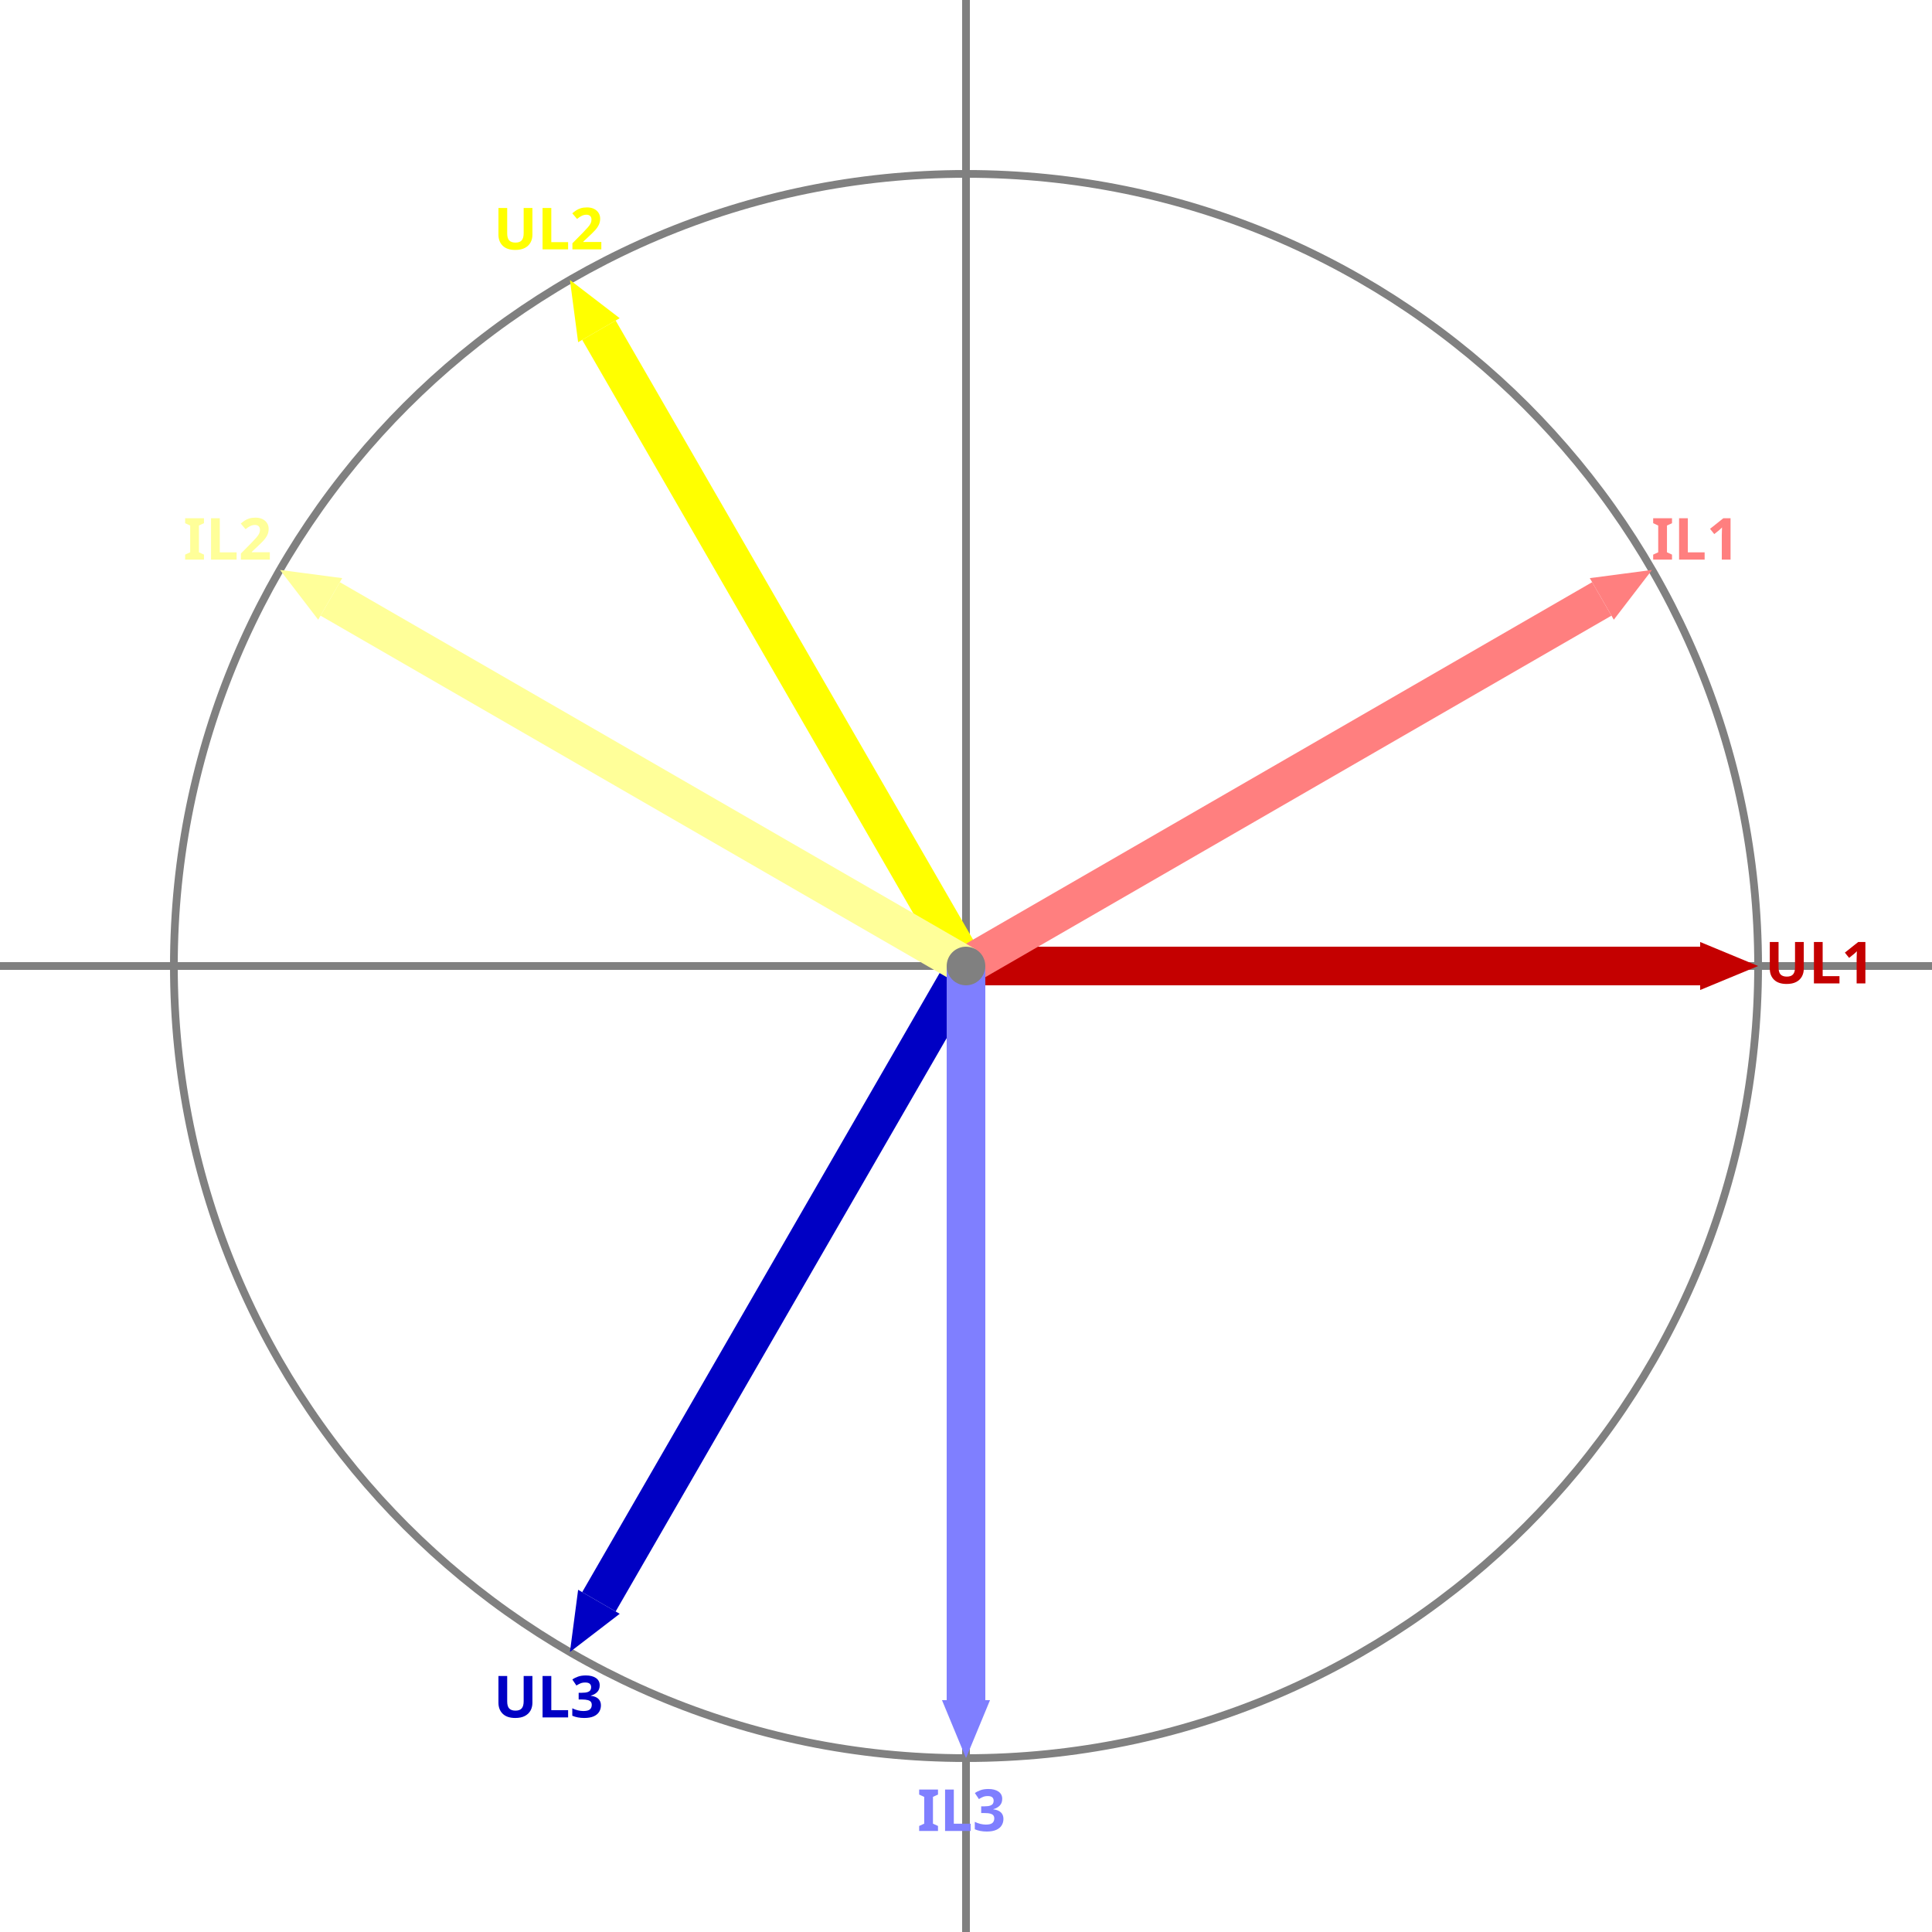
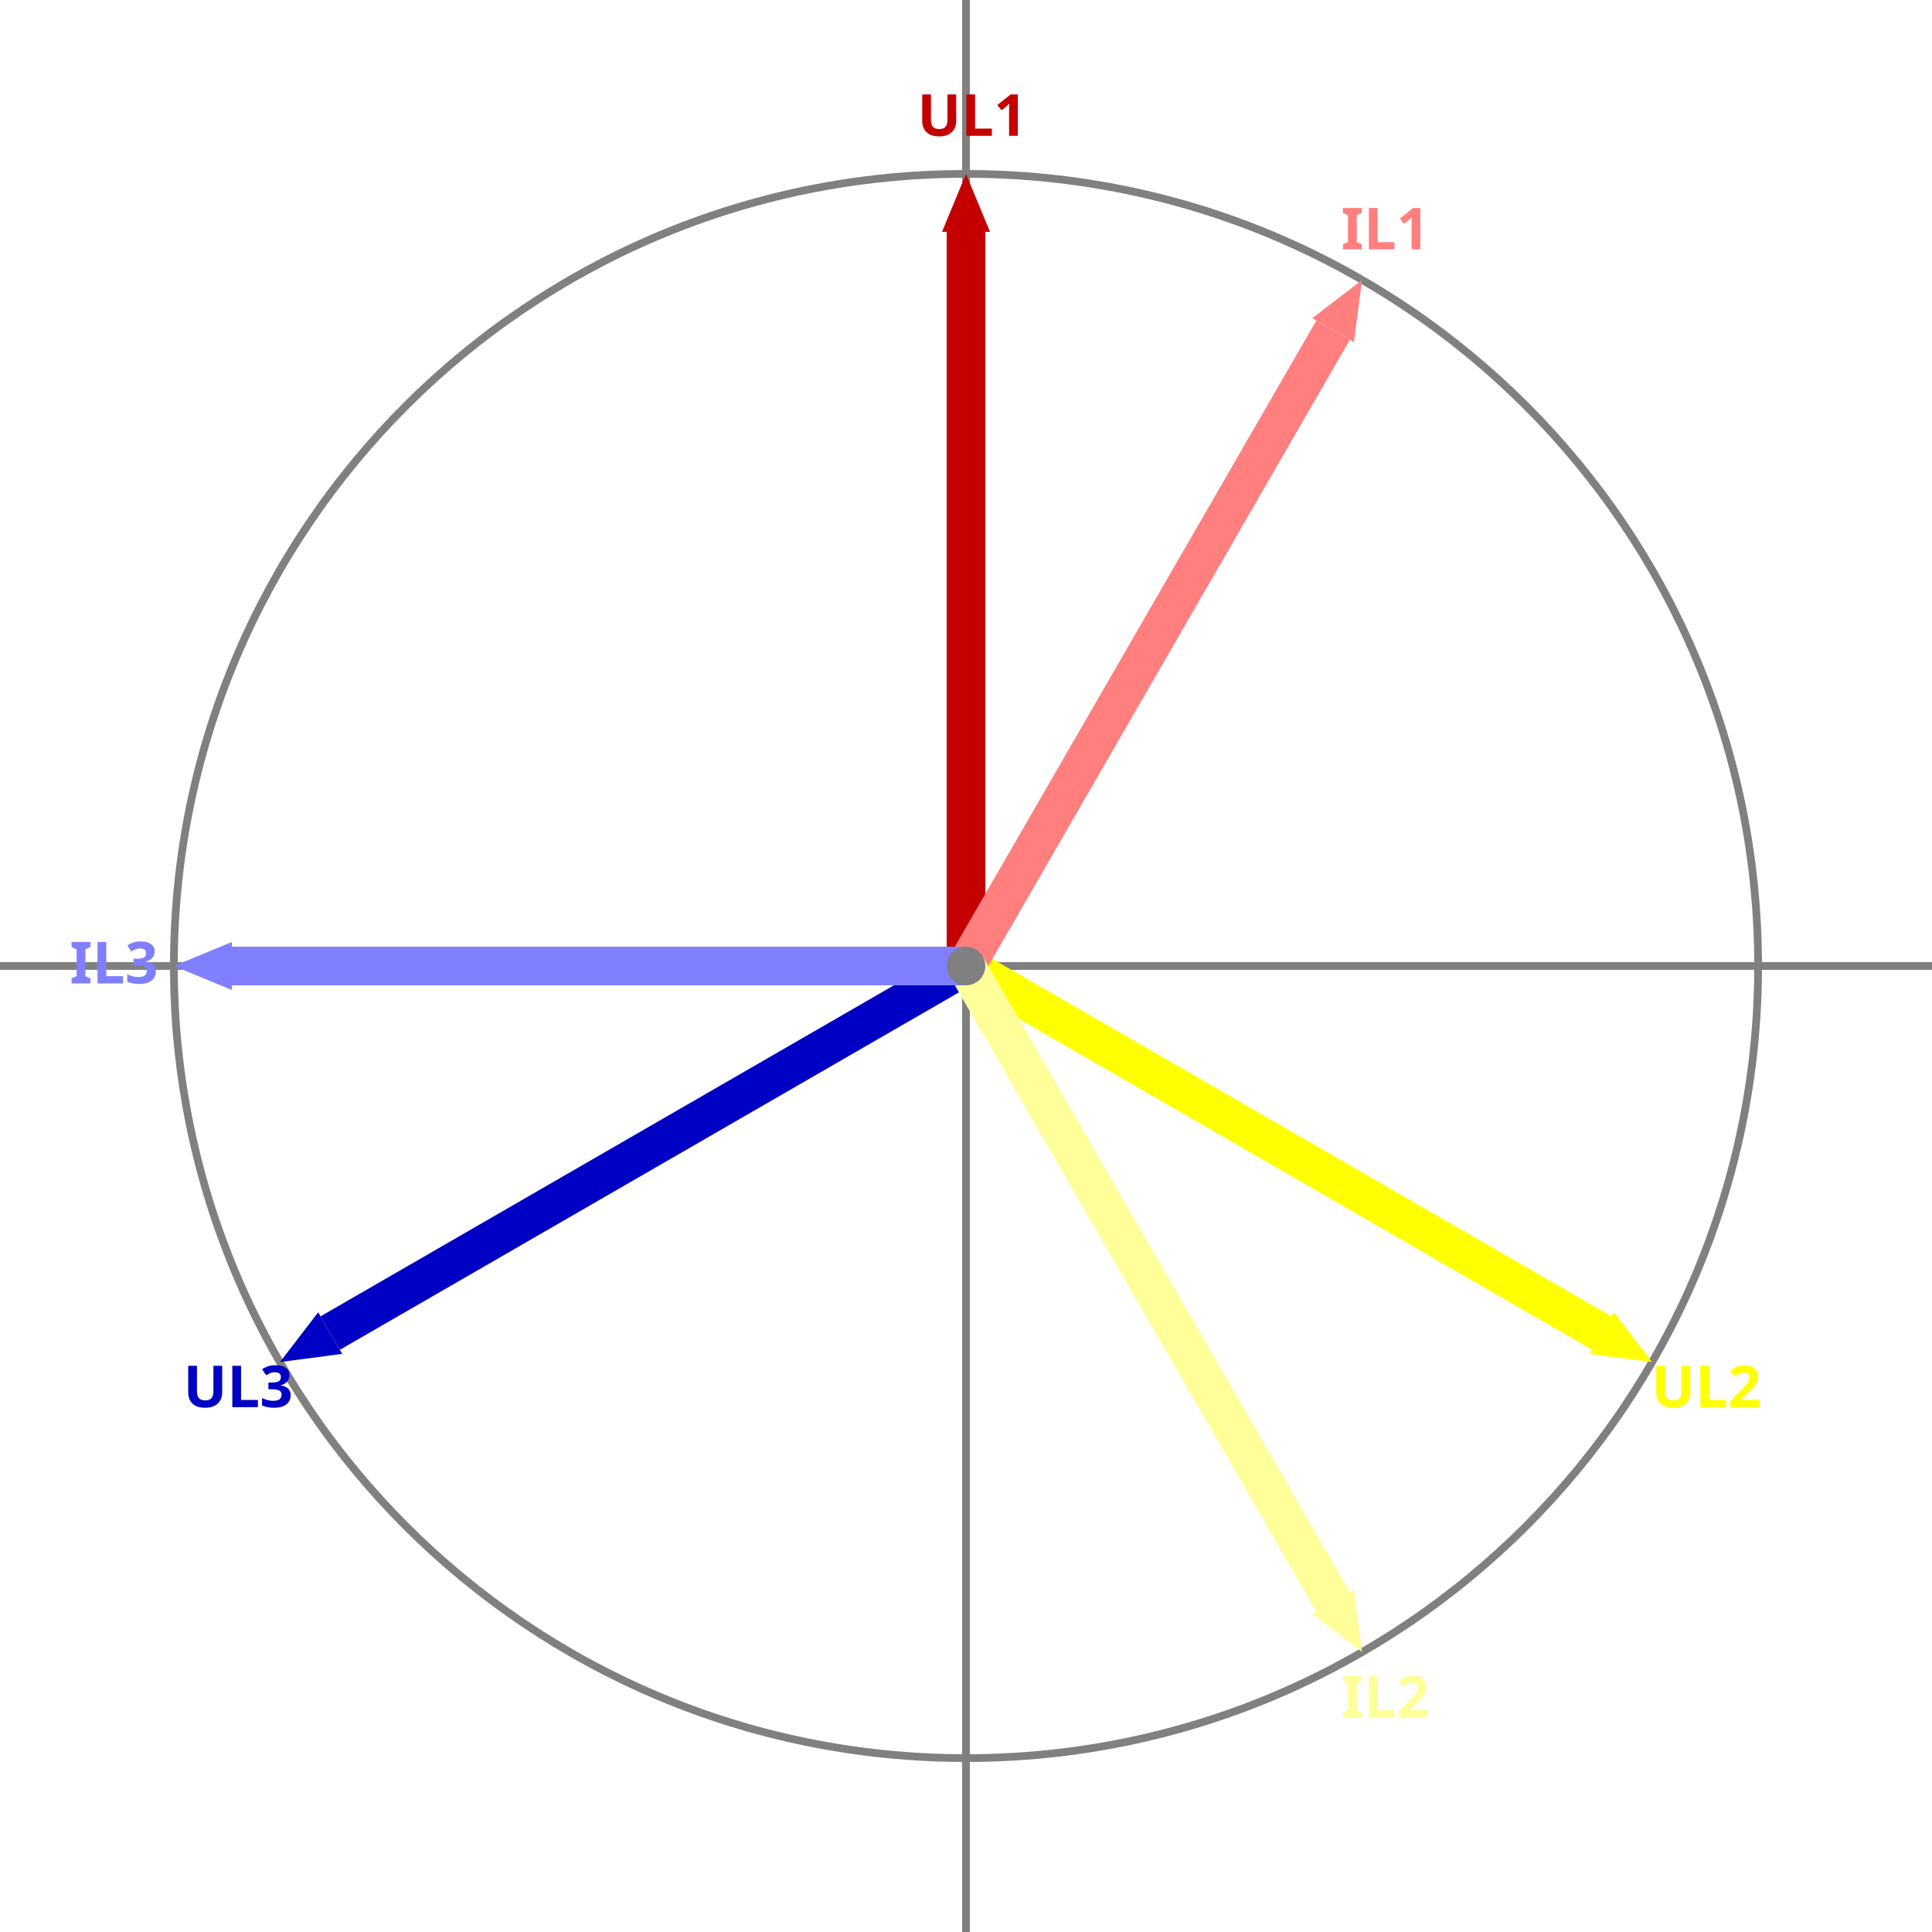
<svg xmlns="http://www.w3.org/2000/svg" width="705.556mm" height="705.556mm" viewBox="0 0 2000 2000" version="1.2" baseProfile="tiny">
  <defs>
</defs>
  <g fill="none" stroke="black" stroke-width="1" fill-rule="evenodd" stroke-linecap="square" stroke-linejoin="bevel">
    <g fill="none" stroke="#808080" stroke-opacity="1" stroke-width="8" stroke-linecap="square" stroke-linejoin="bevel" transform="matrix(1,0,0,1,0,0)" font-family="Sans" font-size="60" font-weight="570" font-style="normal">
      <polyline fill="none" vector-effect="none" points="0,1000 2000,1000 " />
      <polyline fill="none" vector-effect="none" points="1000,0 1000,2000 " />
      <path vector-effect="none" fill-rule="evenodd" d="M1820,1000 C1820,547.127 1452.87,180 1000,180 C547.127,180 180,547.127 180,1000 C180,1452.87 547.127,1820 1000,1820 C1452.87,1820 1820,1452.87 1820,1000 " />
    </g>
    <g fill="none" stroke="#c40000" stroke-opacity="1" stroke-width="40" stroke-linecap="square" stroke-linejoin="bevel" transform="matrix(1,0,0,1,0,0)" font-family="Sans" font-size="60" font-weight="570" font-style="normal">
-       <polyline fill="none" vector-effect="none" points="1020,1000 1740,1000 " />
+       <polyline fill="none" vector-effect="none" points="1000,980 1000,260 " />
    </g>
    <g fill="none" stroke="none" transform="matrix(1,0,0,1,0,0)" font-family="Sans" font-size="60" font-weight="570" font-style="normal">
-       <path vector-effect="none" fill-rule="evenodd" d="M1820,1000 L1760,1024.85 L1760,975.147 L1820,1000" />
+       <path vector-effect="none" fill-rule="evenodd" d="M1000,180 L1024.85,240 L975.147,240 L1000,180" />
    </g>
    <g fill="#c40000" fill-opacity="1" stroke="none" transform="matrix(1,0,0,1,0,0)" font-family="Sans" font-size="60" font-weight="570" font-style="normal">
-       <path vector-effect="none" fill-rule="evenodd" d="M1820,1000 L1760,1024.85 L1760,975.147" />
+       <path vector-effect="none" fill-rule="evenodd" d="M1000,180 L1024.85,240 L975.147,240" />
    </g>
    <g fill="none" stroke="#c40000" stroke-opacity="1" stroke-width="1" stroke-linecap="square" stroke-linejoin="bevel" transform="matrix(1,0,0,1,0,0)" font-family="Sans" font-size="60" font-weight="570" font-style="normal">
-       <text fill="#c40000" fill-opacity="1" stroke="none" xml:space="preserve" x="1827" y="1018" font-family="Sans" font-size="60" font-weight="570" font-style="normal">UL1</text>
+       <text fill="#c40000" fill-opacity="1" stroke="none" xml:space="preserve" x="949.594" y="140.6" font-family="Sans" font-size="60" font-weight="570" font-style="normal">UL1</text>
    </g>
    <g fill="none" stroke="#ffff00" stroke-opacity="1" stroke-width="40" stroke-linecap="square" stroke-linejoin="bevel" transform="matrix(1,0,0,1,0,0)" font-family="Sans" font-size="60" font-weight="570" font-style="normal">
-       <polyline fill="none" vector-effect="none" points="990,982.68 630,359.141 " />
+       <polyline fill="none" vector-effect="none" points="1017.32,1010 1640.86,1370 " />
    </g>
    <g fill="none" stroke="none" transform="matrix(1,0,0,1,0,0)" font-family="Sans" font-size="60" font-weight="570" font-style="normal">
-       <path vector-effect="none" fill-rule="evenodd" d="M590,289.859 L641.523,329.394 L598.477,354.247 L590,289.859" />
+       <path vector-effect="none" fill-rule="evenodd" d="M1710.14,1410 L1645.75,1401.52 L1670.61,1358.48 L1710.14,1410" />
    </g>
    <g fill="#ffff00" fill-opacity="1" stroke="none" transform="matrix(1,0,0,1,0,0)" font-family="Sans" font-size="60" font-weight="570" font-style="normal">
-       <path vector-effect="none" fill-rule="evenodd" d="M590,289.859 L641.523,329.394 L598.477,354.247" />
+       <path vector-effect="none" fill-rule="evenodd" d="M1710.14,1410 L1645.75,1401.52 L1670.61,1358.48" />
    </g>
    <g fill="none" stroke="#ffff00" stroke-opacity="1" stroke-width="1" stroke-linecap="square" stroke-linejoin="bevel" transform="matrix(1,0,0,1,0,0)" font-family="Sans" font-size="60" font-weight="570" font-style="normal">
-       <text fill="#ffff00" fill-opacity="1" stroke="none" xml:space="preserve" x="510.891" y="258.149" font-family="Sans" font-size="60" font-weight="570" font-style="normal">UL2</text>
+       <text fill="#ffff00" fill-opacity="1" stroke="none" xml:space="preserve" x="1709.44" y="1456.7" font-family="Sans" font-size="60" font-weight="570" font-style="normal">UL2</text>
    </g>
    <g fill="none" stroke="#0000c4" stroke-opacity="1" stroke-width="40" stroke-linecap="square" stroke-linejoin="bevel" transform="matrix(1,0,0,1,0,0)" font-family="Sans" font-size="60" font-weight="570" font-style="normal">
-       <polyline fill="none" vector-effect="none" points="990,1017.32 630,1640.86 " />
+       <polyline fill="none" vector-effect="none" points="982.68,1010 359.141,1370 " />
    </g>
    <g fill="none" stroke="none" transform="matrix(1,0,0,1,0,0)" font-family="Sans" font-size="60" font-weight="570" font-style="normal">
-       <path vector-effect="none" fill-rule="evenodd" d="M590,1710.14 L598.477,1645.75 L641.523,1670.61 L590,1710.14" />
+       <path vector-effect="none" fill-rule="evenodd" d="M289.859,1410 L329.394,1358.48 L354.247,1401.52 L289.859,1410" />
    </g>
    <g fill="#0000c4" fill-opacity="1" stroke="none" transform="matrix(1,0,0,1,0,0)" font-family="Sans" font-size="60" font-weight="570" font-style="normal">
-       <path vector-effect="none" fill-rule="evenodd" d="M590,1710.14 L598.477,1645.75 L641.523,1670.61" />
+       <path vector-effect="none" fill-rule="evenodd" d="M289.859,1410 L329.394,1358.48 L354.247,1401.52" />
    </g>
    <g fill="none" stroke="#0000c4" stroke-opacity="1" stroke-width="1" stroke-linecap="square" stroke-linejoin="bevel" transform="matrix(1,0,0,1,0,0)" font-family="Sans" font-size="60" font-weight="570" font-style="normal">
-       <text fill="#0000c4" fill-opacity="1" stroke="none" xml:space="preserve" x="510.891" y="1777.85" font-family="Sans" font-size="60" font-weight="570" font-style="normal">UL3</text>
+       <text fill="#0000c4" fill-opacity="1" stroke="none" xml:space="preserve" x="189.734" y="1456.7" font-family="Sans" font-size="60" font-weight="570" font-style="normal">UL3</text>
    </g>
    <g fill="none" stroke="#ff7f7f" stroke-opacity="1" stroke-width="40" stroke-linecap="square" stroke-linejoin="bevel" transform="matrix(1,0,0,1,0,0)" font-family="Sans" font-size="60" font-weight="570" font-style="normal">
-       <polyline fill="none" vector-effect="none" points="1017.32,990 1640.86,630 " />
+       <polyline fill="none" vector-effect="none" points="1010,982.68 1370,359.141 " />
    </g>
    <g fill="none" stroke="none" transform="matrix(1,0,0,1,0,0)" font-family="Sans" font-size="60" font-weight="570" font-style="normal">
-       <path vector-effect="none" fill-rule="evenodd" d="M1710.14,590 L1670.61,641.523 L1645.75,598.477 L1710.14,590" />
+       <path vector-effect="none" fill-rule="evenodd" d="M1410,289.859 L1401.52,354.247 L1358.48,329.394 L1410,289.859" />
    </g>
    <g fill="#ff7f7f" fill-opacity="1" stroke="none" transform="matrix(1,0,0,1,0,0)" font-family="Sans" font-size="60" font-weight="570" font-style="normal">
-       <path vector-effect="none" fill-rule="evenodd" d="M1710.14,590 L1670.61,641.523 L1645.75,598.477" />
+       <path vector-effect="none" fill-rule="evenodd" d="M1410,289.859 L1401.52,354.247 L1358.48,329.394" />
    </g>
    <g fill="none" stroke="#ff7f7f" stroke-opacity="1" stroke-width="1" stroke-linecap="square" stroke-linejoin="bevel" transform="matrix(1,0,0,1,0,0)" font-family="Sans" font-size="60" font-weight="570" font-style="normal">
-       <text fill="#ff7f7f" fill-opacity="1" stroke="none" xml:space="preserve" x="1709.44" y="579.3" font-family="Sans" font-size="60" font-weight="570" font-style="normal">IL1</text>
+       <text fill="#ff7f7f" fill-opacity="1" stroke="none" xml:space="preserve" x="1388.3" y="258.149" font-family="Sans" font-size="60" font-weight="570" font-style="normal">IL1</text>
    </g>
    <g fill="none" stroke="#ffff99" stroke-opacity="1" stroke-width="40" stroke-linecap="square" stroke-linejoin="bevel" transform="matrix(1,0,0,1,0,0)" font-family="Sans" font-size="60" font-weight="570" font-style="normal">
-       <polyline fill="none" vector-effect="none" points="982.68,990 359.141,630 " />
+       <polyline fill="none" vector-effect="none" points="1010,1017.32 1370,1640.86 " />
    </g>
    <g fill="none" stroke="none" transform="matrix(1,0,0,1,0,0)" font-family="Sans" font-size="60" font-weight="570" font-style="normal">
-       <path vector-effect="none" fill-rule="evenodd" d="M289.859,590 L354.247,598.477 L329.394,641.523 L289.859,590" />
+       <path vector-effect="none" fill-rule="evenodd" d="M1410,1710.14 L1358.48,1670.61 L1401.52,1645.75 L1410,1710.14" />
    </g>
    <g fill="#ffff99" fill-opacity="1" stroke="none" transform="matrix(1,0,0,1,0,0)" font-family="Sans" font-size="60" font-weight="570" font-style="normal">
-       <path vector-effect="none" fill-rule="evenodd" d="M289.859,590 L354.247,598.477 L329.394,641.523" />
+       <path vector-effect="none" fill-rule="evenodd" d="M1410,1710.14 L1358.48,1670.61 L1401.52,1645.75" />
    </g>
    <g fill="none" stroke="#ffff99" stroke-opacity="1" stroke-width="1" stroke-linecap="square" stroke-linejoin="bevel" transform="matrix(1,0,0,1,0,0)" font-family="Sans" font-size="60" font-weight="570" font-style="normal">
-       <text fill="#ffff99" fill-opacity="1" stroke="none" xml:space="preserve" x="189.734" y="579.3" font-family="Sans" font-size="60" font-weight="570" font-style="normal">IL2</text>
+       <text fill="#ffff99" fill-opacity="1" stroke="none" xml:space="preserve" x="1388.3" y="1777.85" font-family="Sans" font-size="60" font-weight="570" font-style="normal">IL2</text>
    </g>
    <g fill="none" stroke="#7f7fff" stroke-opacity="1" stroke-width="40" stroke-linecap="square" stroke-linejoin="bevel" transform="matrix(1,0,0,1,0,0)" font-family="Sans" font-size="60" font-weight="570" font-style="normal">
-       <polyline fill="none" vector-effect="none" points="1000,1020 1000,1740 " />
+       <polyline fill="none" vector-effect="none" points="980,1000 260,1000 " />
    </g>
    <g fill="none" stroke="none" transform="matrix(1,0,0,1,0,0)" font-family="Sans" font-size="60" font-weight="570" font-style="normal">
-       <path vector-effect="none" fill-rule="evenodd" d="M1000,1820 L975.147,1760 L1024.85,1760 L1000,1820" />
+       <path vector-effect="none" fill-rule="evenodd" d="M180,1000 L240,975.147 L240,1024.85 L180,1000" />
    </g>
    <g fill="#7f7fff" fill-opacity="1" stroke="none" transform="matrix(1,0,0,1,0,0)" font-family="Sans" font-size="60" font-weight="570" font-style="normal">
-       <path vector-effect="none" fill-rule="evenodd" d="M1000,1820 L975.147,1760 L1024.85,1760" />
+       <path vector-effect="none" fill-rule="evenodd" d="M180,1000 L240,975.147 L240,1024.85" />
    </g>
    <g fill="none" stroke="#7f7fff" stroke-opacity="1" stroke-width="1" stroke-linecap="square" stroke-linejoin="bevel" transform="matrix(1,0,0,1,0,0)" font-family="Sans" font-size="60" font-weight="570" font-style="normal">
-       <text fill="#7f7fff" fill-opacity="1" stroke="none" xml:space="preserve" x="949.594" y="1895.4" font-family="Sans" font-size="60" font-weight="570" font-style="normal">IL3</text>
+       <text fill="#7f7fff" fill-opacity="1" stroke="none" xml:space="preserve" x="72.188" y="1018" font-family="Sans" font-size="60" font-weight="570" font-style="normal">IL3</text>
    </g>
    <g fill="#808080" fill-opacity="1" stroke="none" transform="matrix(1,0,0,1,0,0)" font-family="Sans" font-size="60" font-weight="570" font-style="normal">
      <circle cx="1000" cy="1000" r="20" />
    </g>
  </g>
</svg>
